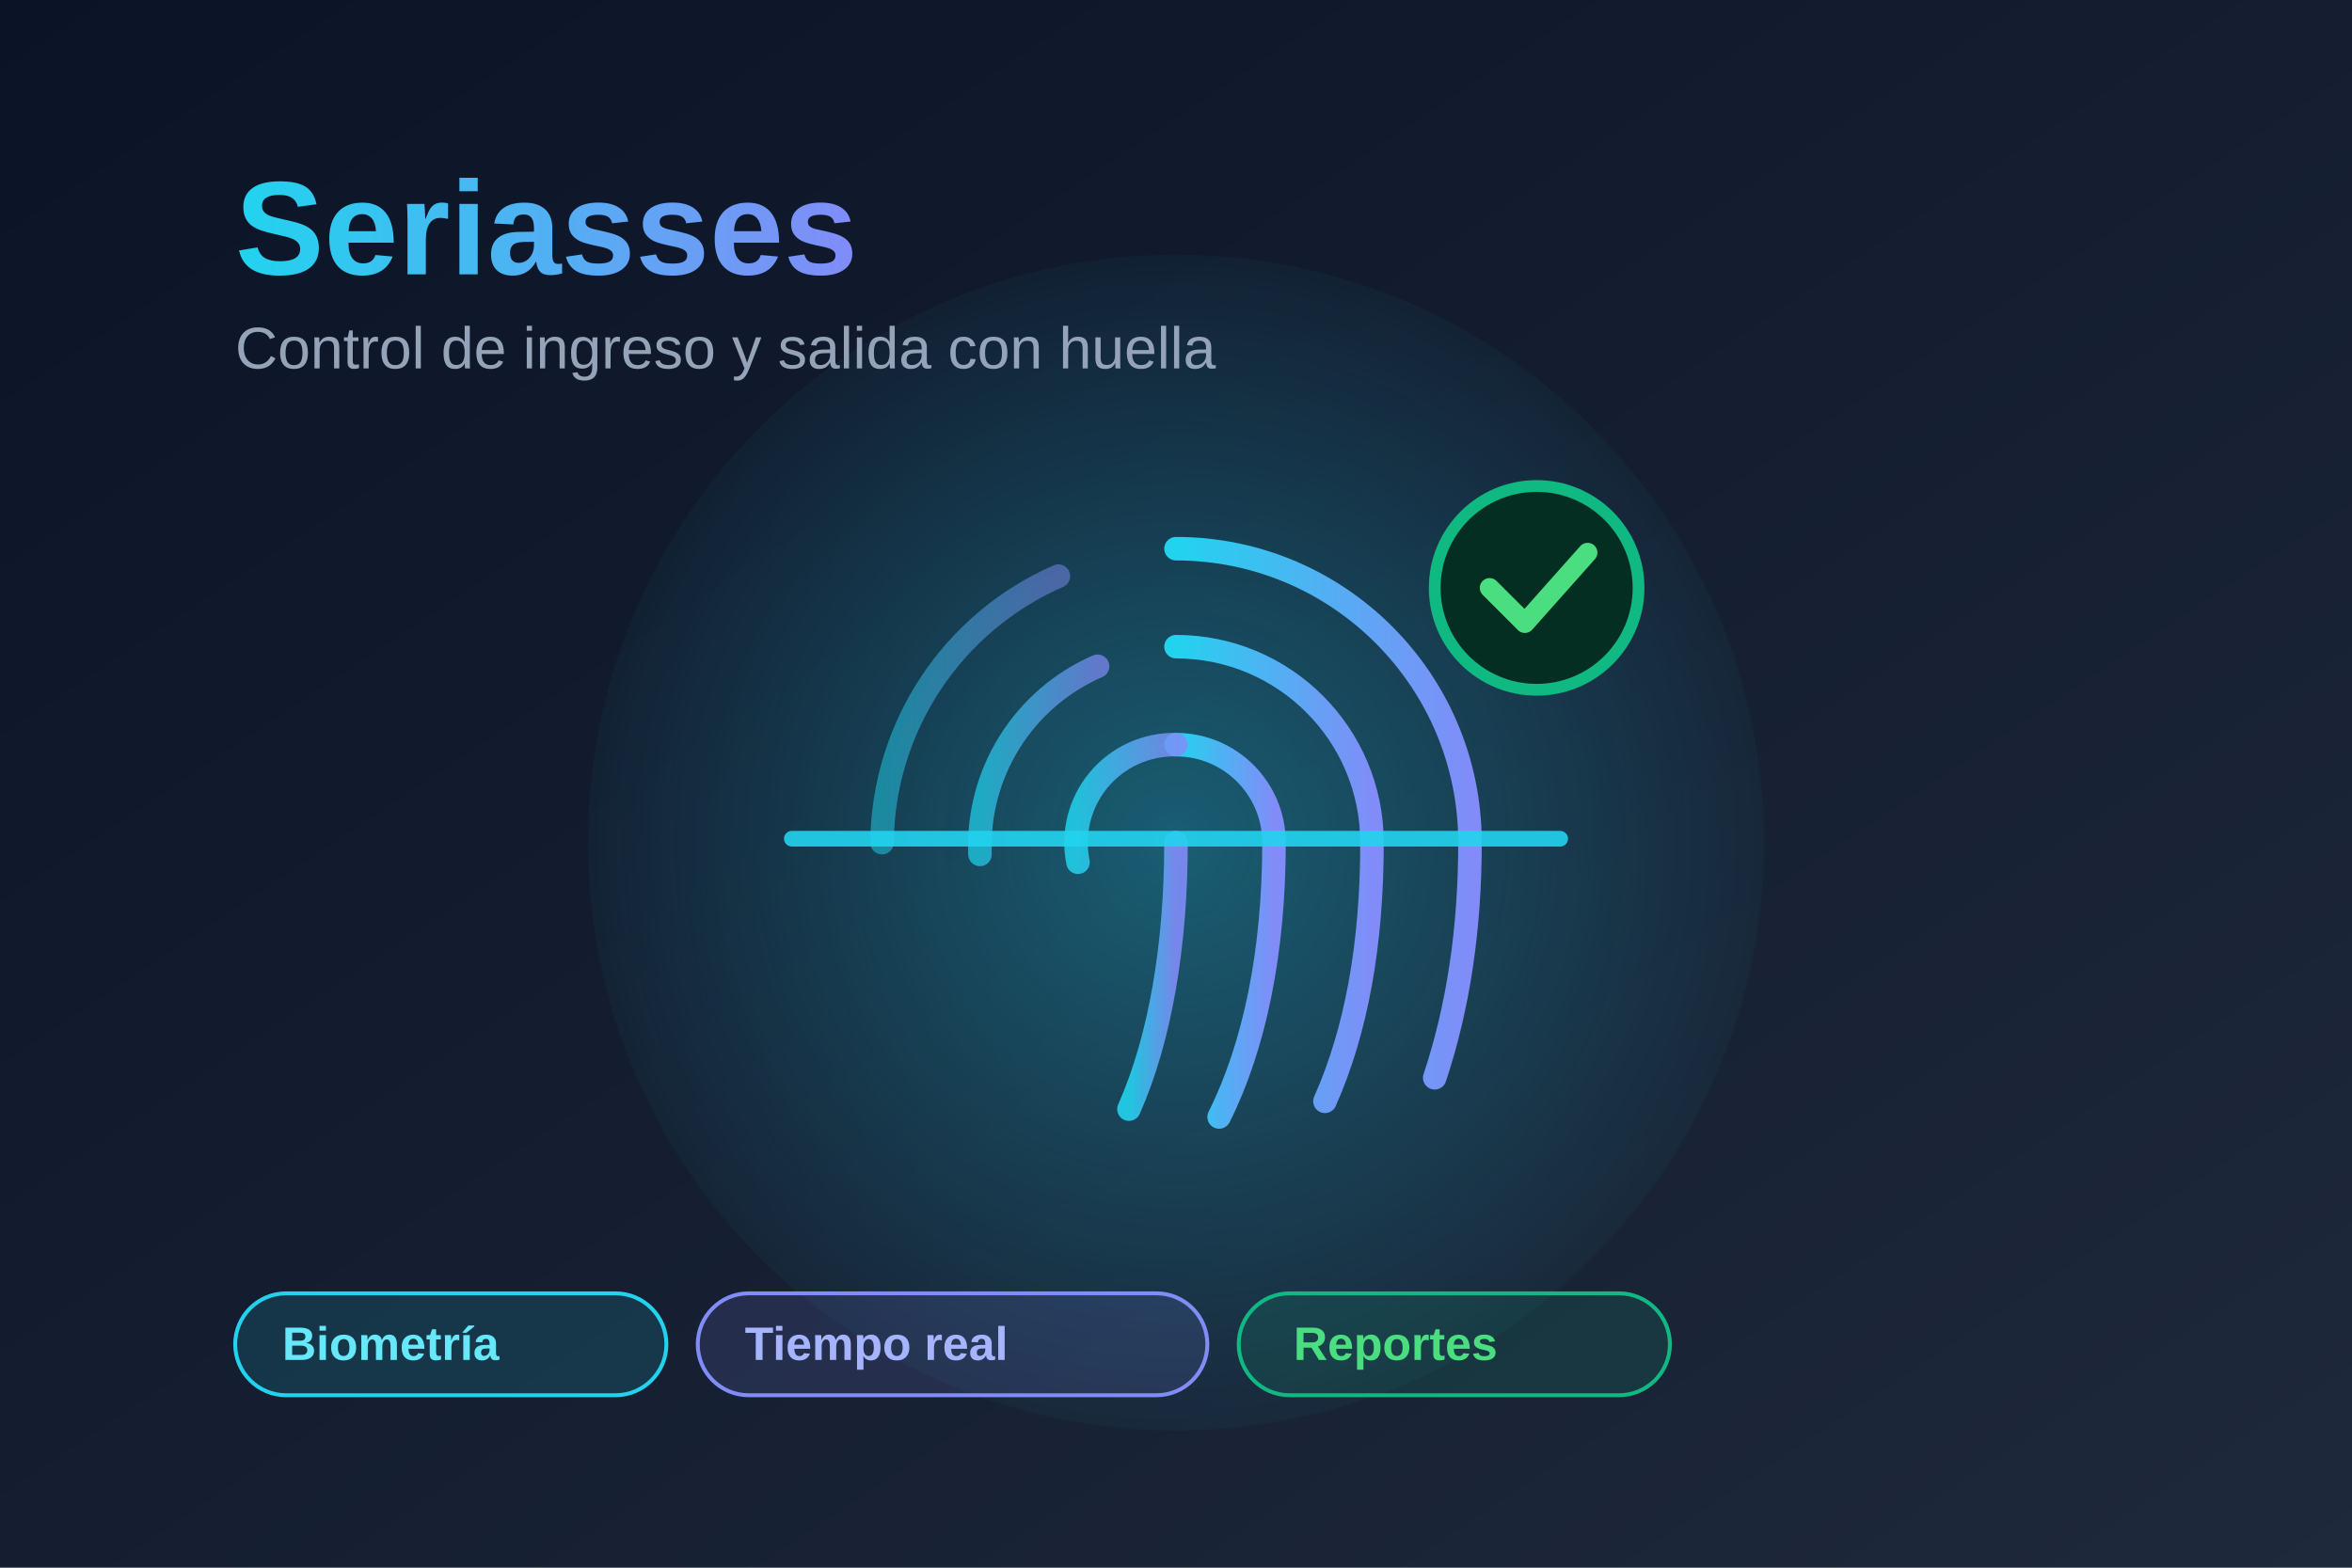
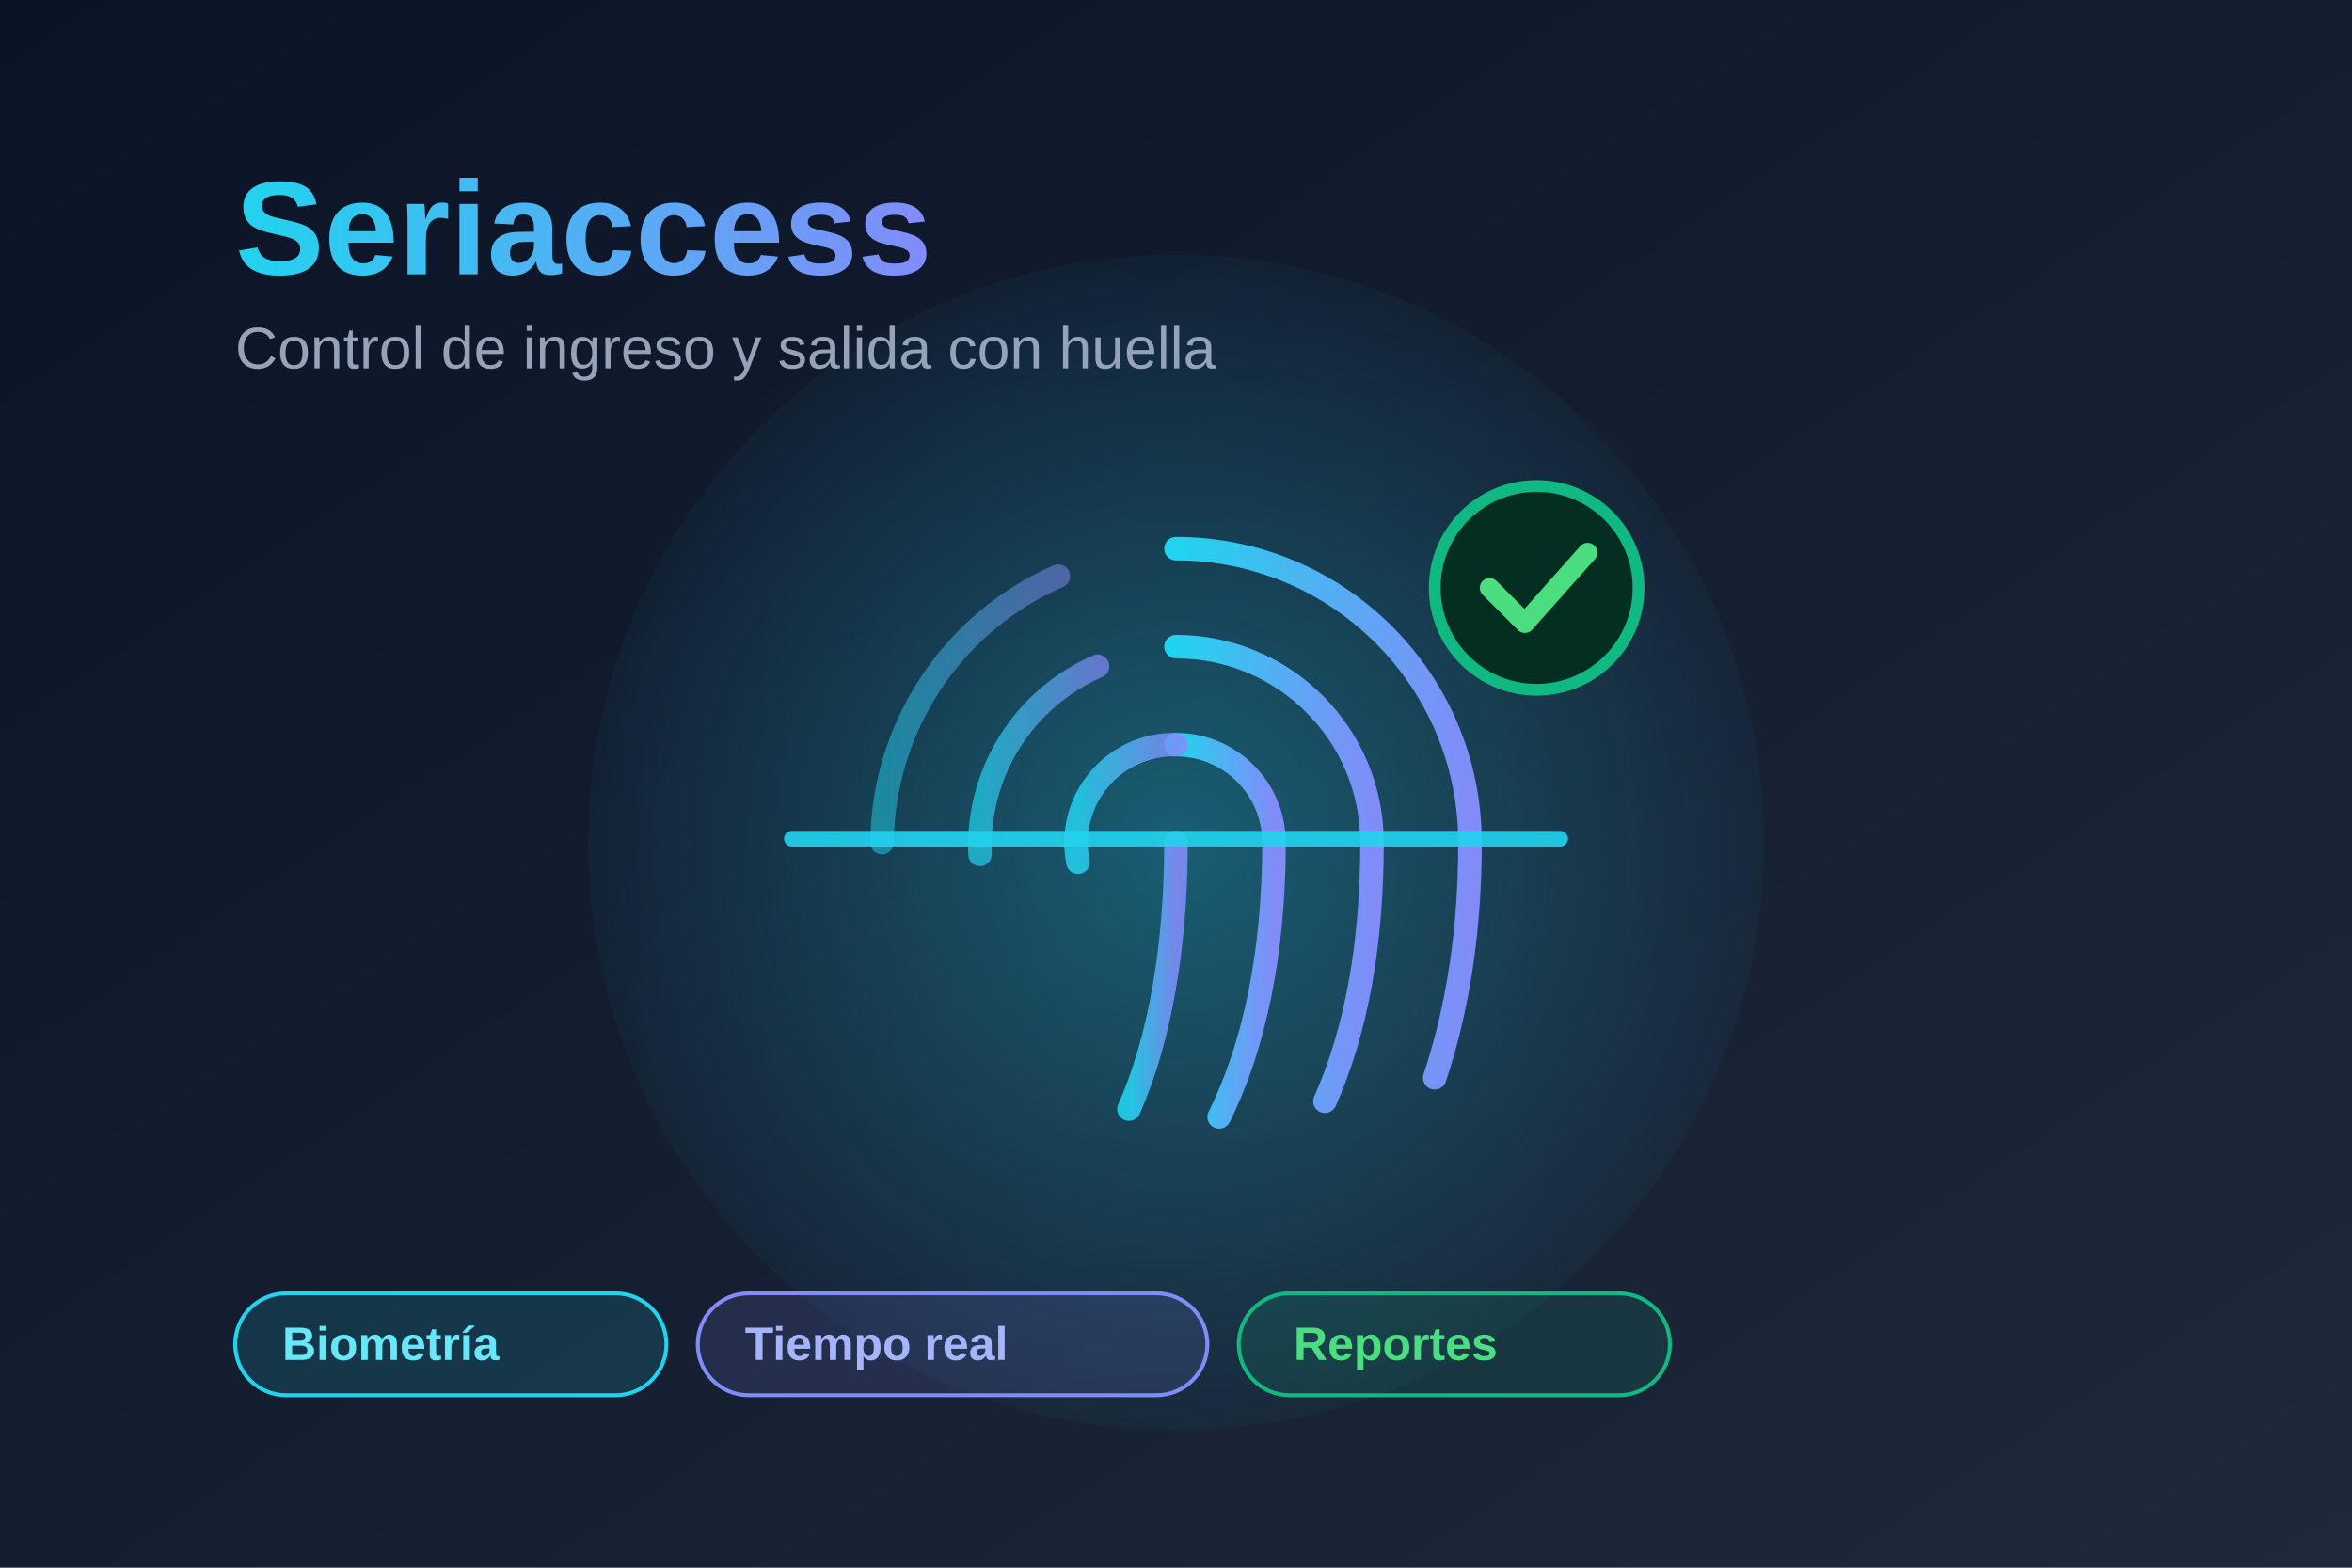
<svg xmlns="http://www.w3.org/2000/svg" viewBox="0 0 600 400" width="600" height="400">
  <defs>
    <linearGradient id="bgS" x1="0%" y1="0%" x2="100%" y2="100%">
      <stop offset="0%" stop-color="#0b1326" />
      <stop offset="100%" stop-color="#1e293b" />
    </linearGradient>
    <linearGradient id="brandS" x1="0%" y1="0%" x2="100%" y2="0%">
      <stop offset="0%" stop-color="#22d3ee" />
      <stop offset="100%" stop-color="#818cf8" />
    </linearGradient>
    <radialGradient id="scanGlow" cx="50%" cy="50%" r="55%">
      <stop offset="0%" stop-color="#22d3ee" stop-opacity="0.35" />
      <stop offset="100%" stop-color="#22d3ee" stop-opacity="0" />
    </radialGradient>
  </defs>
  <rect width="600" height="400" fill="url(#bgS)" />
  <circle cx="300" cy="215" r="150" fill="url(#scanGlow)" />
  <g stroke="url(#brandS)" stroke-width="6" fill="none" stroke-linecap="round">
    <path d="M300 140 a75 75 0 0 1 75 75 c0 22 -3 42 -9 60" />
    <path d="M300 165 a50 50 0 0 1 50 50 c0 26 -4 48 -12 66" />
    <path d="M300 190 a25 25 0 0 1 25 25 c0 28 -5 52 -14 70" />
    <path d="M300 215 c0 26 -4 50 -12 68" opacity="0.9" />
    <path d="M275 220 a25 25 0 0 1 25 -30" opacity="0.85" />
    <path d="M250 218 a50 50 0 0 1 30 -48" opacity="0.7" />
    <path d="M225 215 a75 75 0 0 1 45 -68" opacity="0.5" />
  </g>
  <rect x="200" y="212" width="200" height="4" rx="2" fill="#22d3ee" opacity="0.9" />
  <g>
    <circle cx="392" cy="150" r="26" fill="#052e22" stroke="#10b981" stroke-width="3" />
    <path d="M380 150 l9 9 l16 -18" stroke="#4ade80" stroke-width="5" fill="none" stroke-linecap="round" stroke-linejoin="round" />
  </g>
-   <text x="60" y="70" font-family="Arial, sans-serif" font-size="34" font-weight="bold" fill="url(#brandS)">Seriasses</text>
+   <text x="60" y="70" font-family="Arial, sans-serif" font-size="34" font-weight="bold" fill="url(#brandS)">Seriaccess</text>
  <text x="60" y="94" font-family="Arial, sans-serif" font-size="15" fill="#94a3b8">Control de ingreso y salida con huella</text>
  <g font-family="Arial, sans-serif" font-size="12" font-weight="bold">
    <rect x="60" y="330" width="110" height="26" rx="13" fill="#22d3ee22" stroke="#22d3ee" />
    <text x="72" y="347" fill="#67e8f9">Biometría</text>
    <rect x="178" y="330" width="130" height="26" rx="13" fill="#818cf822" stroke="#818cf8" />
    <text x="190" y="347" fill="#a5b4fc">Tiempo real</text>
    <rect x="316" y="330" width="110" height="26" rx="13" fill="#10b98122" stroke="#10b981" />
    <text x="330" y="347" fill="#4ade80">Reportes</text>
  </g>
</svg>
